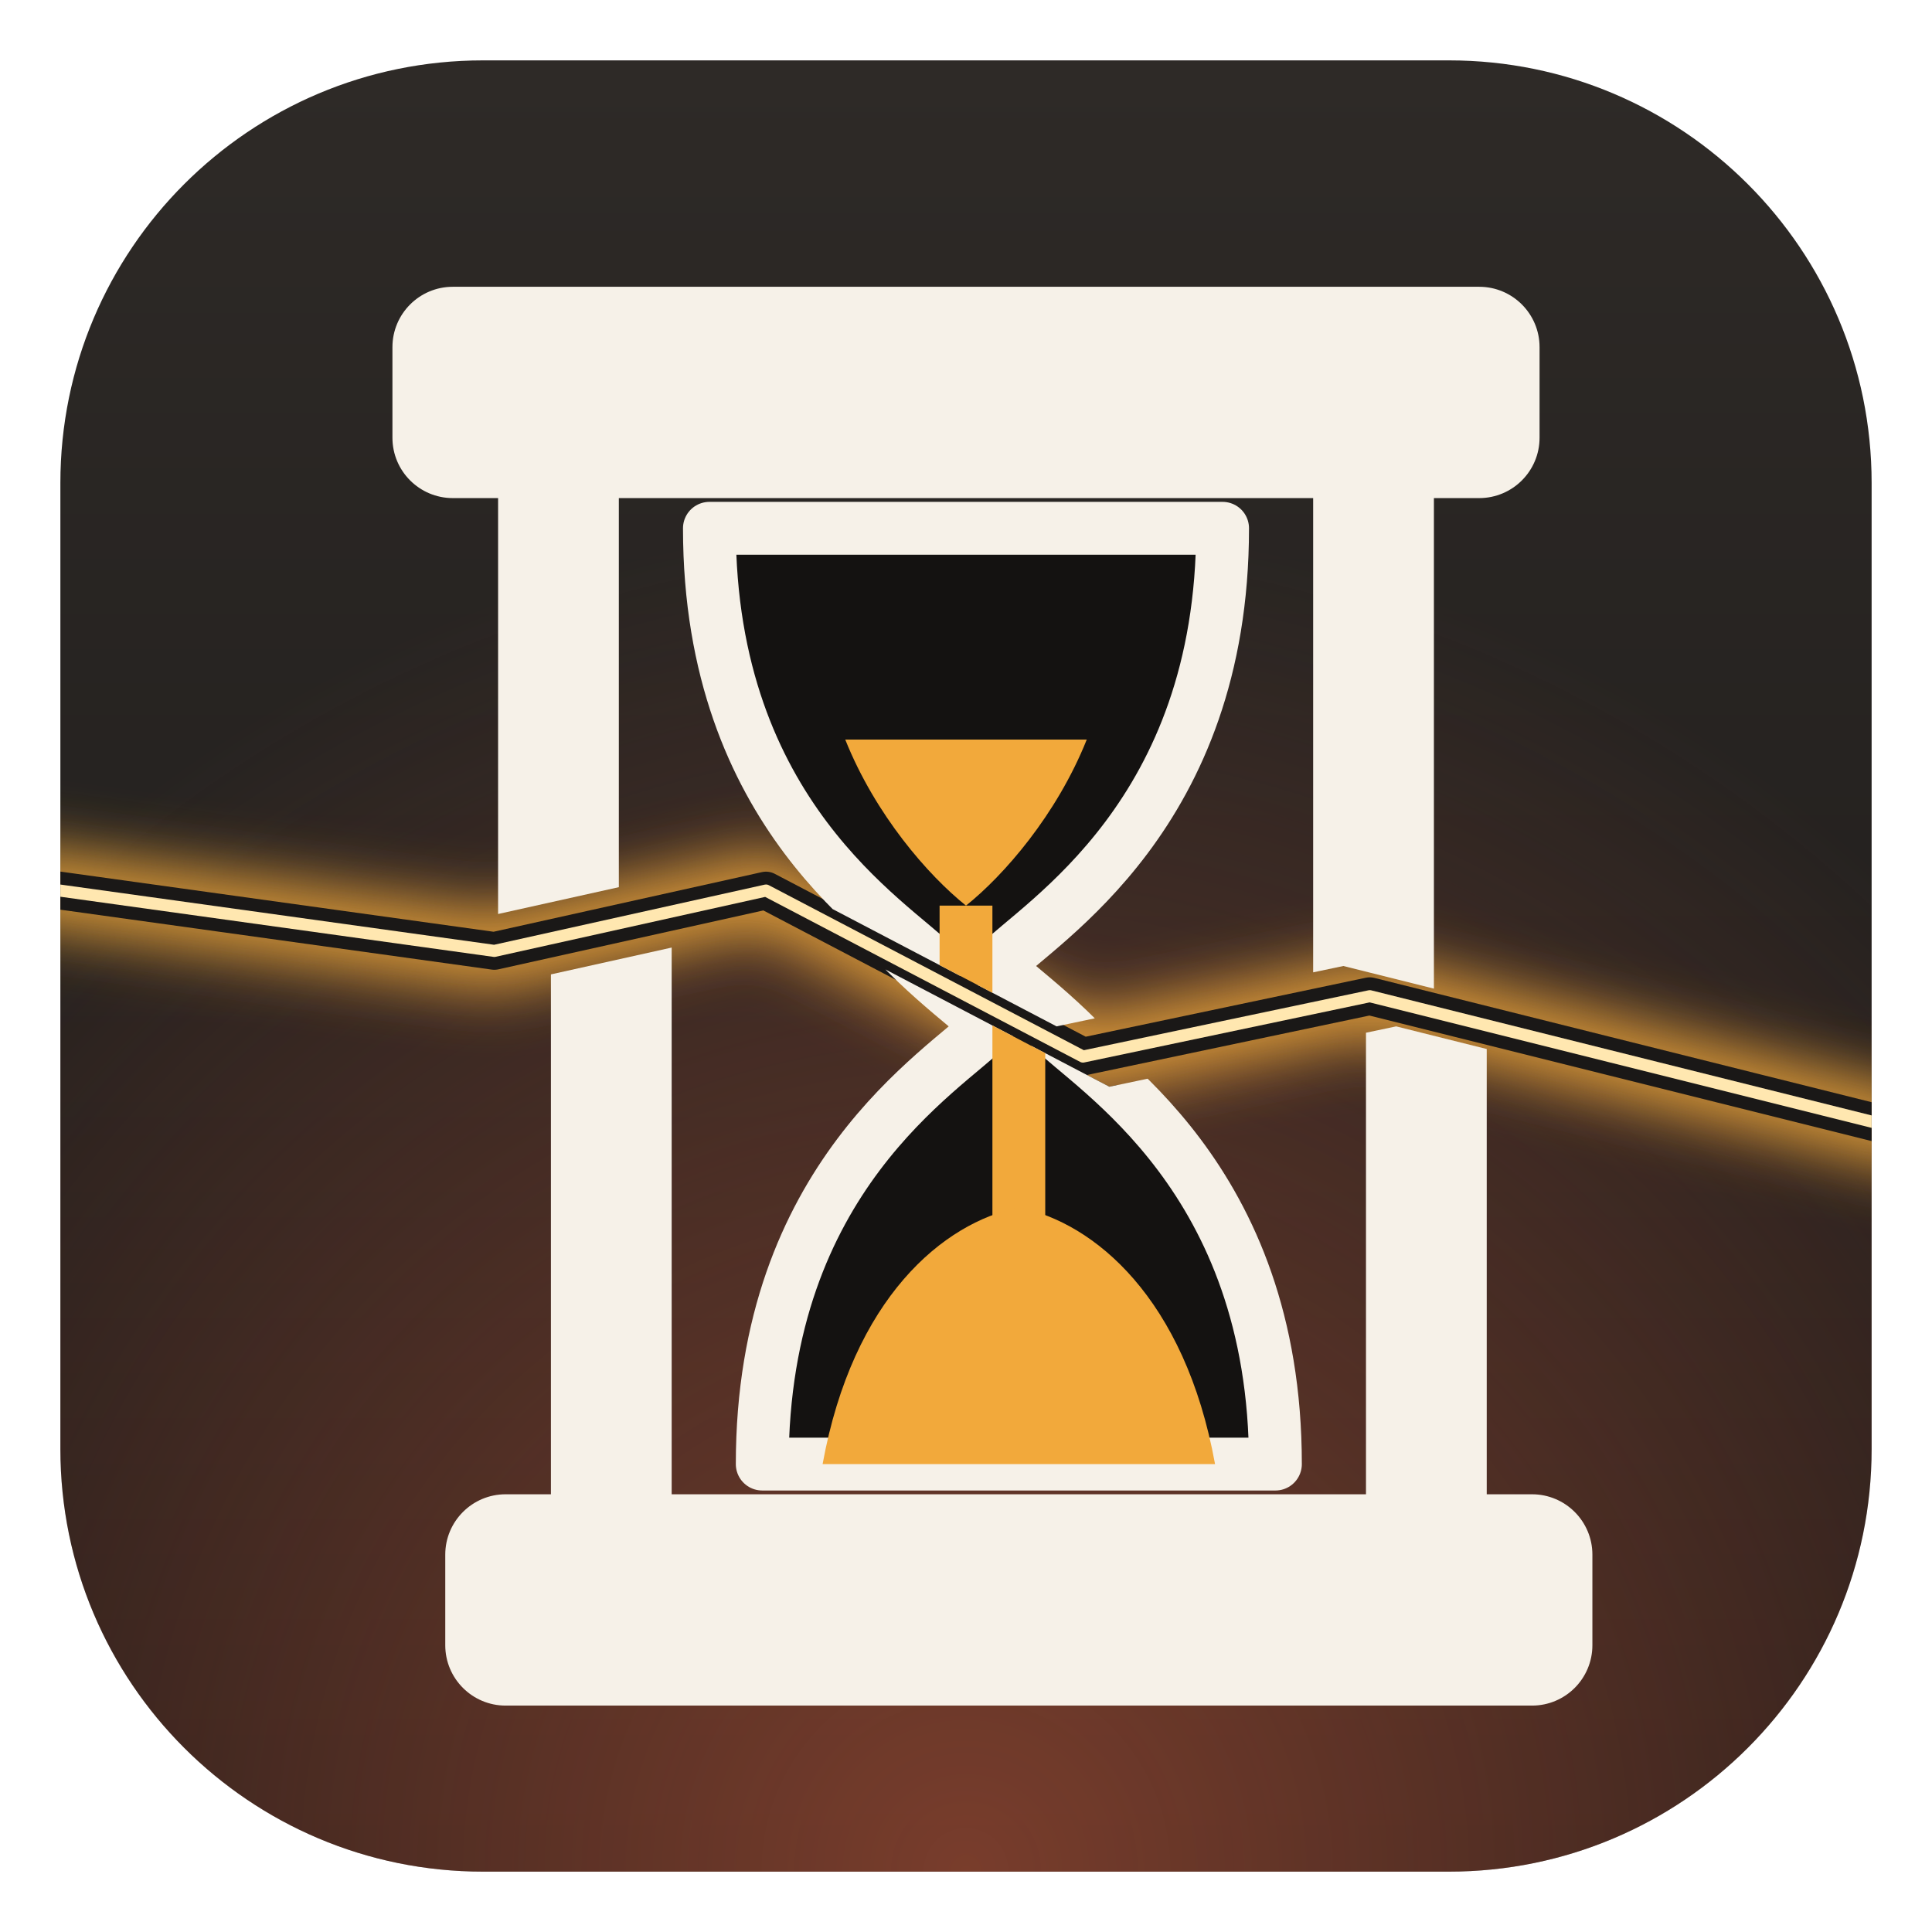
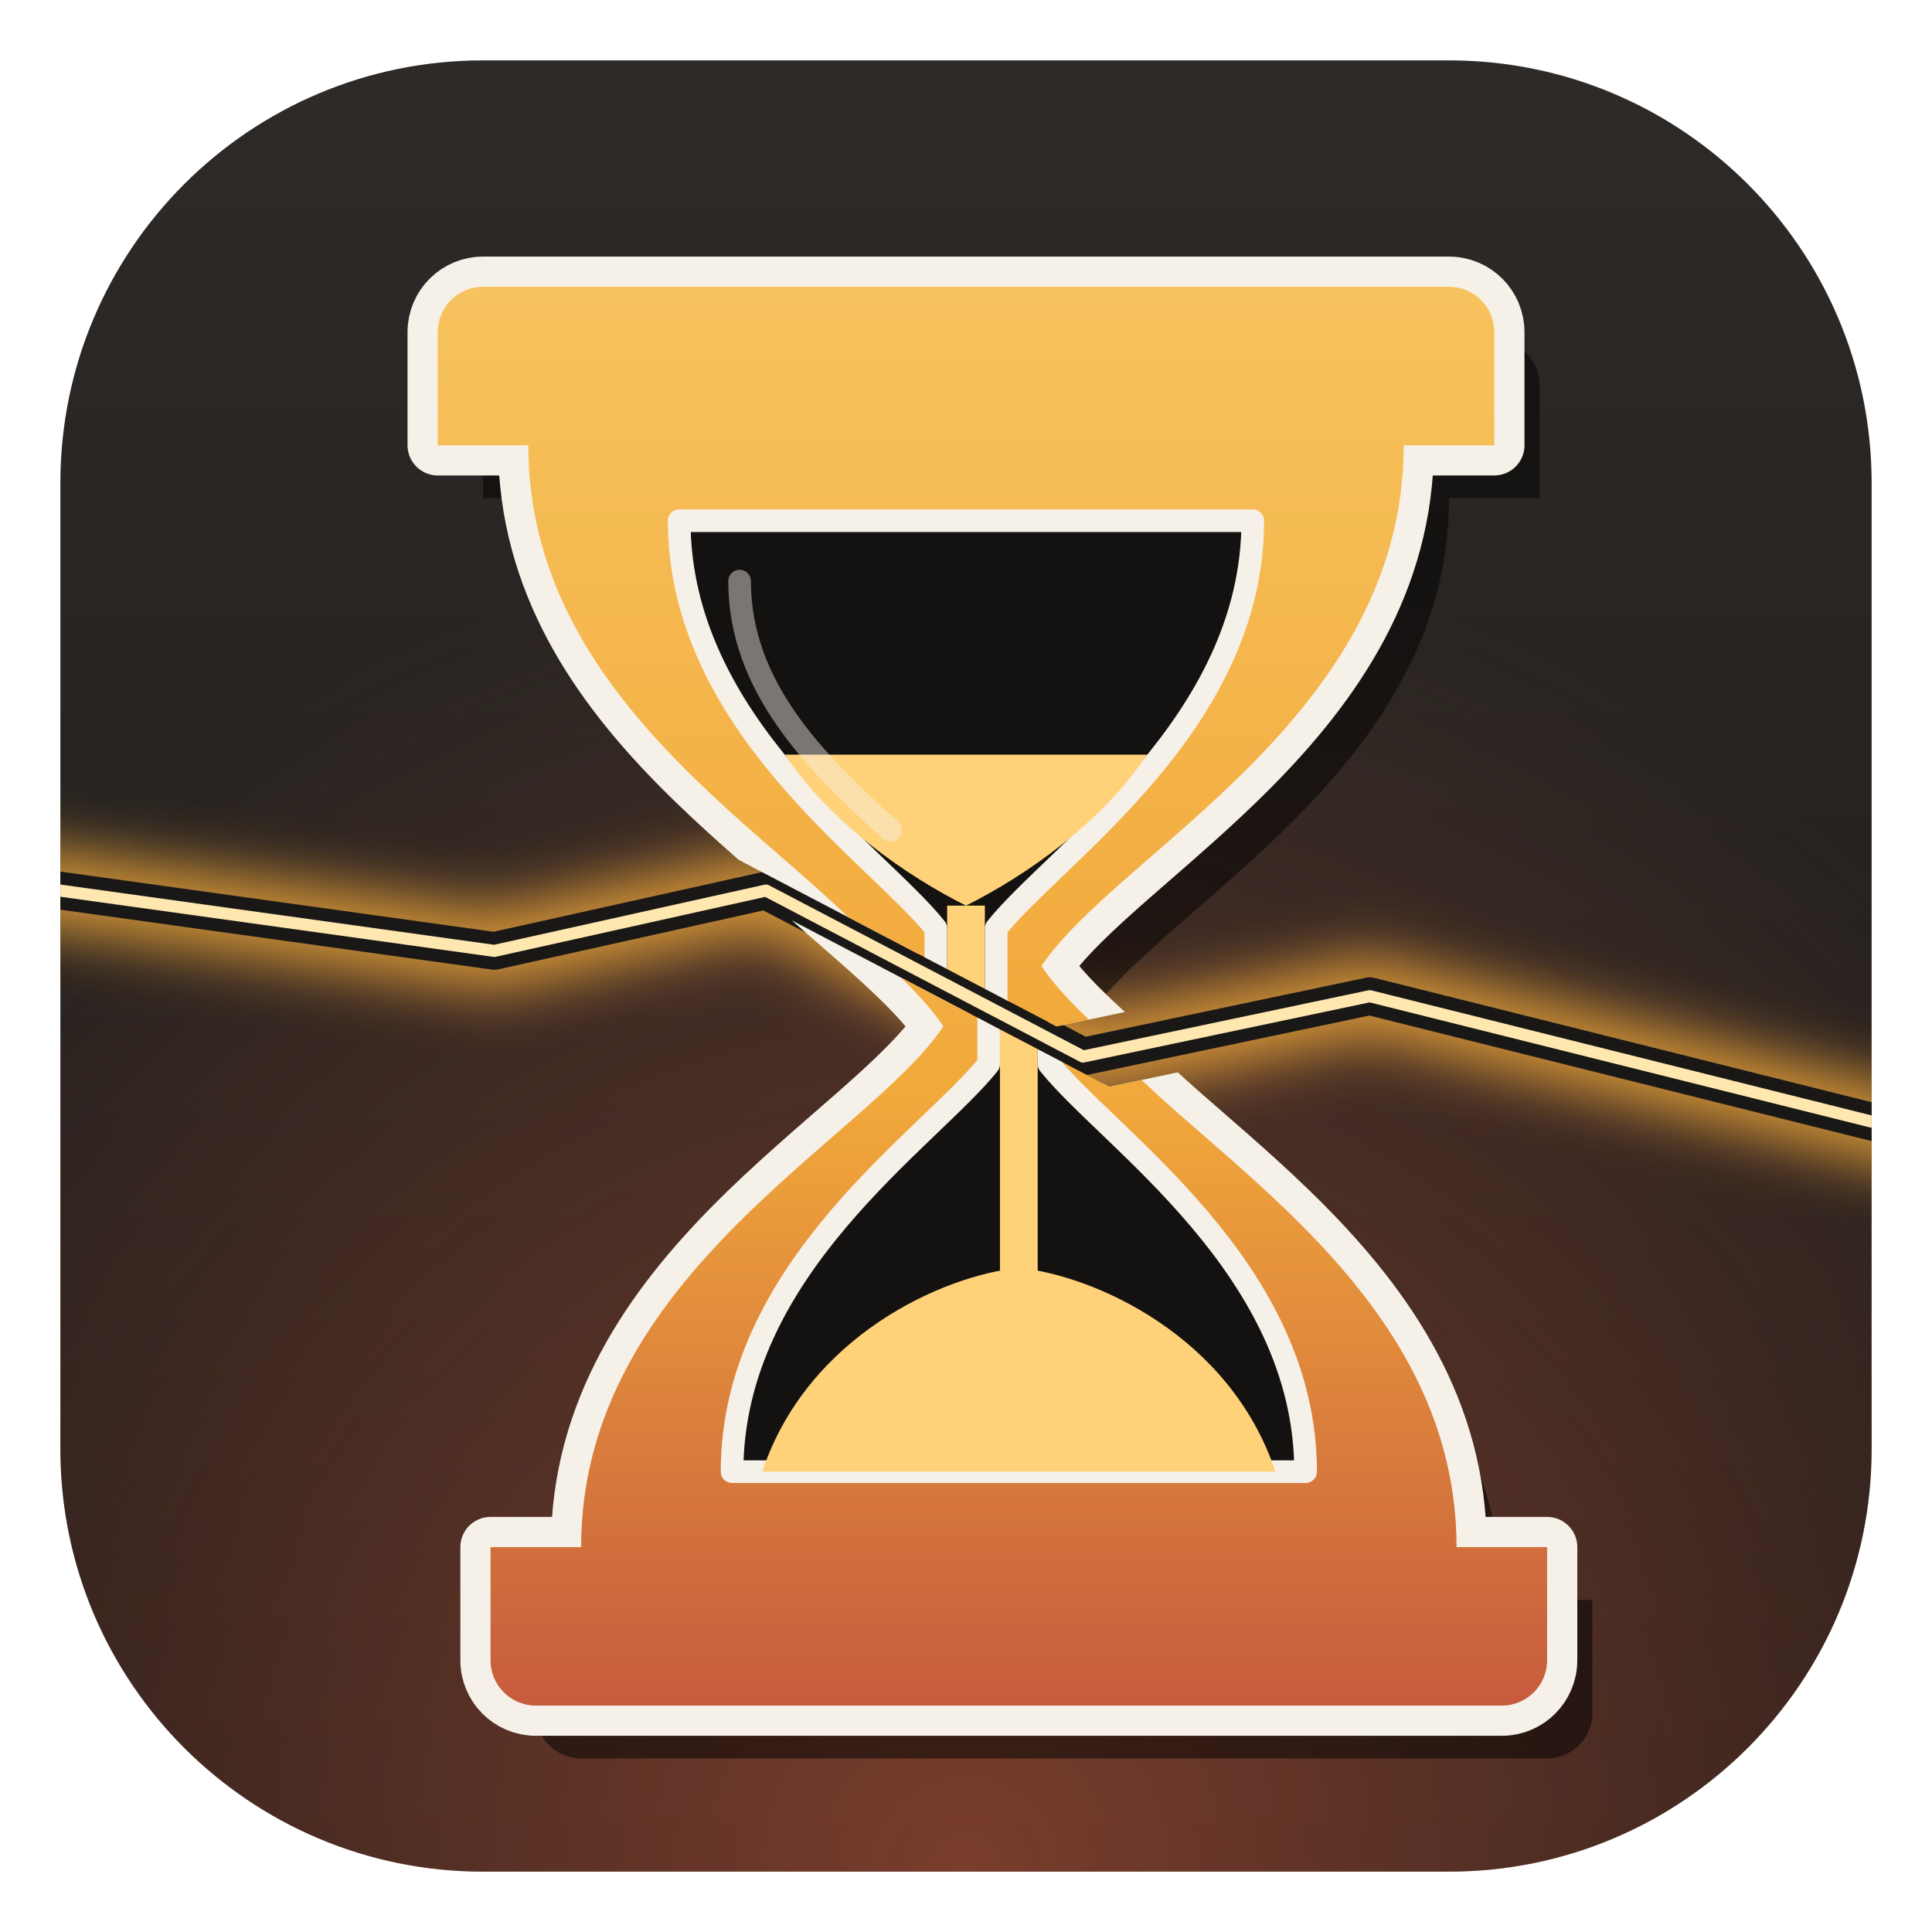
<svg xmlns="http://www.w3.org/2000/svg" viewBox="0 0 256 256" width="256" height="256" role="img" aria-label="Too Late to Panic! amblem">
  <defs>
    <linearGradient id="md-tile" x1="0" y1="0" x2="0" y2="1">
      <stop offset="0" stop-color="#2E2A27" />
      <stop offset="1" stop-color="#1A1817" />
    </linearGradient>
    <radialGradient id="md-heat" cx=".5" cy="1" r=".75">
      <stop offset="0" stop-color="#C65B3D" stop-opacity=".55" />
      <stop offset="1" stop-color="#C65B3D" stop-opacity="0" />
    </radialGradient>
+     <linearGradient id="md-face" x1="0" y1="38" x2="0" y2="218" gradientUnits="userSpaceOnUse">
+       <stop offset="0" stop-color="#F7C35E" />
+       <stop offset=".55" stop-color="#F2A93B" />
+       <stop offset="1" stop-color="#C65B3D" />
+     </linearGradient>
    <filter id="md-blur" x="-10%" y="-50%" width="120%" height="200%">
      <feGaussianBlur stdDeviation="4" />
    </filter>
    <clipPath id="md-tileclip">
      <rect x="8" y="8" width="240" height="240" rx="56" />
    </clipPath>
    <clipPath id="md-up">
      <polygon points="-20,-20 276,-20 276,150 266,150 178,128 140,136 98,114 62,122 -10,112 -20,112" />
    </clipPath>
    <clipPath id="md-dn">
      <polygon points="-10,112 62,122 98,114 140,136 178,128 266,150 276,150 276,276 -20,276 -20,112" />
    </clipPath>
  </defs>
  <rect x="8" y="8" width="240" height="240" rx="56" fill="url(#md-tile)" />
  <rect x="8" y="8" width="240" height="240" rx="56" fill="url(#md-heat)" />
  <g clip-path="url(#md-tileclip)">
    <polyline points="-6.5,116 65.5,126 101.5,118 143.5,140 181.5,132 269.5,154" fill="none" stroke="#F2A93B" stroke-width="10" filter="url(#md-blur)" opacity=".9" />
    <polyline points="-6.5,116 65.5,126 101.5,118 143.5,140 181.5,132 269.5,154" fill="none" stroke="#1A1817" stroke-width="5" stroke-linejoin="round" />
    <polyline points="-6.5,116 65.5,126 101.5,118 143.5,140 181.5,132 269.5,154" fill="none" stroke="#FFE7B0" stroke-width="1.6" stroke-linejoin="round" />
  </g>
  <g clip-path="url(#md-up)">
-     <path d="M60 38H196A8 8 0 0 1 204 46V58A8 8 0 0 1 196 66H60A8 8 0 0 1 52 58V46A8 8 0 0 1 60 38ZM60 190H196A8 8 0 0 1 204 198V210A8 8 0 0 1 196 218H60A8 8 0 0 1 52 210V198A8 8 0 0 1 60 190ZM66 66H82V190H66Z M174 66H190V190H174Z" fill="#F6F1E8" />
-     <path d="M94 70H162C162 108 138 122 132 128C138 134 162 148 162 186H94C94 148 118 134 124 128C118 122 94 108 94 70Z" fill="#141211" stroke="#F6F1E8" stroke-width="7" stroke-linejoin="round" />
-     <path d="M112 98H144C140 108 133 116 128 120C123 116 116 108 112 98Z" fill="#F2A93B" />
-     <rect x="124.5" y="120" width="7" height="44" fill="#F2A93B" />
-     <path d="M102 186C106 164 118 154 128 152C138 154 150 164 154 186Z" fill="#F2A93B" />
+     <path d="M58 44A6 6 0 0 1 64 38H192A6 6 0 0 1 198 44V59H186C186 95 148 113 138 128C148 143 186 161 186 197H198V212A6 6 0 0 1 192 218H64A6 6 0 0 1 58 212V197H70C70 161 108 143 118 128C108 113 70 95 70 59H58Z" transform="translate(6 7)" fill="rgba(0,0,0,.5)" />
+     <path d="M58 44A6 6 0 0 1 64 38H192A6 6 0 0 1 198 44V59H186C186 95 148 113 138 128C148 143 186 161 186 197H198V212A6 6 0 0 1 192 218H64A6 6 0 0 1 58 212V197H70C70 161 108 143 118 128C108 113 70 95 70 59H58Z" fill="none" stroke="#F6F1E8" stroke-width="8" stroke-linejoin="round" />
+     <path d="M58 44A6 6 0 0 1 64 38H192A6 6 0 0 1 198 44V59H186C186 95 148 113 138 128C148 143 186 161 186 197H198V212A6 6 0 0 1 192 218H64A6 6 0 0 1 58 212V197H70C70 161 108 143 118 128C108 113 70 95 70 59H58Z" fill="url(#md-face)" />
+     <path d="M90 69H166C166 96 140 113 132 123V133C140 143 166 160 166 187H90C90 160 116 143 124 133V123C116 113 90 96 90 69Z" fill="#141211" stroke="#F6F1E8" stroke-width="3" stroke-linejoin="round" />
+     <path d="M104 100H152C146 109 136 116 128 120C120 116 110 109 104 100Z" fill="#FFD27A" />
+     <rect x="125.5" y="120" width="5" height="52" fill="#FFD27A" />
+     <path d="M94 187C100 169 118 161 128 160C138 161 156 169 162 187Z" fill="#FFD27A" />
+     <path d="M98 77C98 91 108 101 118 110" fill="none" stroke="#F6F1E8" stroke-width="3" stroke-linecap="round" opacity=".45" />
  </g>
  <g class="lower" transform="translate(7 8)">
    <g clip-path="url(#md-dn)">
-       <path d="M60 38H196A8 8 0 0 1 204 46V58A8 8 0 0 1 196 66H60A8 8 0 0 1 52 58V46A8 8 0 0 1 60 38ZM60 190H196A8 8 0 0 1 204 198V210A8 8 0 0 1 196 218H60A8 8 0 0 1 52 210V198A8 8 0 0 1 60 190ZM66 66H82V190H66Z M174 66H190V190H174Z" fill="#F6F1E8" />
-       <path d="M94 70H162C162 108 138 122 132 128C138 134 162 148 162 186H94C94 148 118 134 124 128C118 122 94 108 94 70Z" fill="#141211" stroke="#F6F1E8" stroke-width="7" stroke-linejoin="round" />
-       <path d="M112 98H144C140 108 133 116 128 120C123 116 116 108 112 98Z" fill="#F2A93B" />
-       <rect x="124.5" y="120" width="7" height="44" fill="#F2A93B" />
-       <path d="M102 186C106 164 118 154 128 152C138 154 150 164 154 186Z" fill="#F2A93B" />
+       <path d="M58 44A6 6 0 0 1 64 38H192A6 6 0 0 1 198 44V59H186C186 95 148 113 138 128C148 143 186 161 186 197H198V212A6 6 0 0 1 192 218H64A6 6 0 0 1 58 212V197H70C70 161 108 143 118 128C108 113 70 95 70 59H58Z" transform="translate(6 7)" fill="rgba(0,0,0,.5)" />
+       <path d="M58 44A6 6 0 0 1 64 38H192A6 6 0 0 1 198 44V59H186C186 95 148 113 138 128C148 143 186 161 186 197H198V212A6 6 0 0 1 192 218H64A6 6 0 0 1 58 212V197H70C70 161 108 143 118 128C108 113 70 95 70 59H58Z" fill="none" stroke="#F6F1E8" stroke-width="8" stroke-linejoin="round" />
+       <path d="M58 44A6 6 0 0 1 64 38H192A6 6 0 0 1 198 44V59H186C186 95 148 113 138 128C148 143 186 161 186 197H198V212A6 6 0 0 1 192 218H64A6 6 0 0 1 58 212V197H70C70 161 108 143 118 128C108 113 70 95 70 59H58Z" fill="url(#md-face)" />
+       <path d="M90 69H166C166 96 140 113 132 123V133C140 143 166 160 166 187H90C90 160 116 143 124 133V123C116 113 90 96 90 69Z" fill="#141211" stroke="#F6F1E8" stroke-width="3" stroke-linejoin="round" />
+       <path d="M104 100H152C146 109 136 116 128 120C120 116 110 109 104 100Z" fill="#FFD27A" />
+       <rect x="125.5" y="120" width="5" height="52" fill="#FFD27A" />
+       <path d="M94 187C100 169 118 161 128 160C138 161 156 169 162 187Z" fill="#FFD27A" />
+       <path d="M98 77C98 91 108 101 118 110" fill="none" stroke="#F6F1E8" stroke-width="3" stroke-linecap="round" opacity=".45" />
    </g>
  </g>
</svg>
